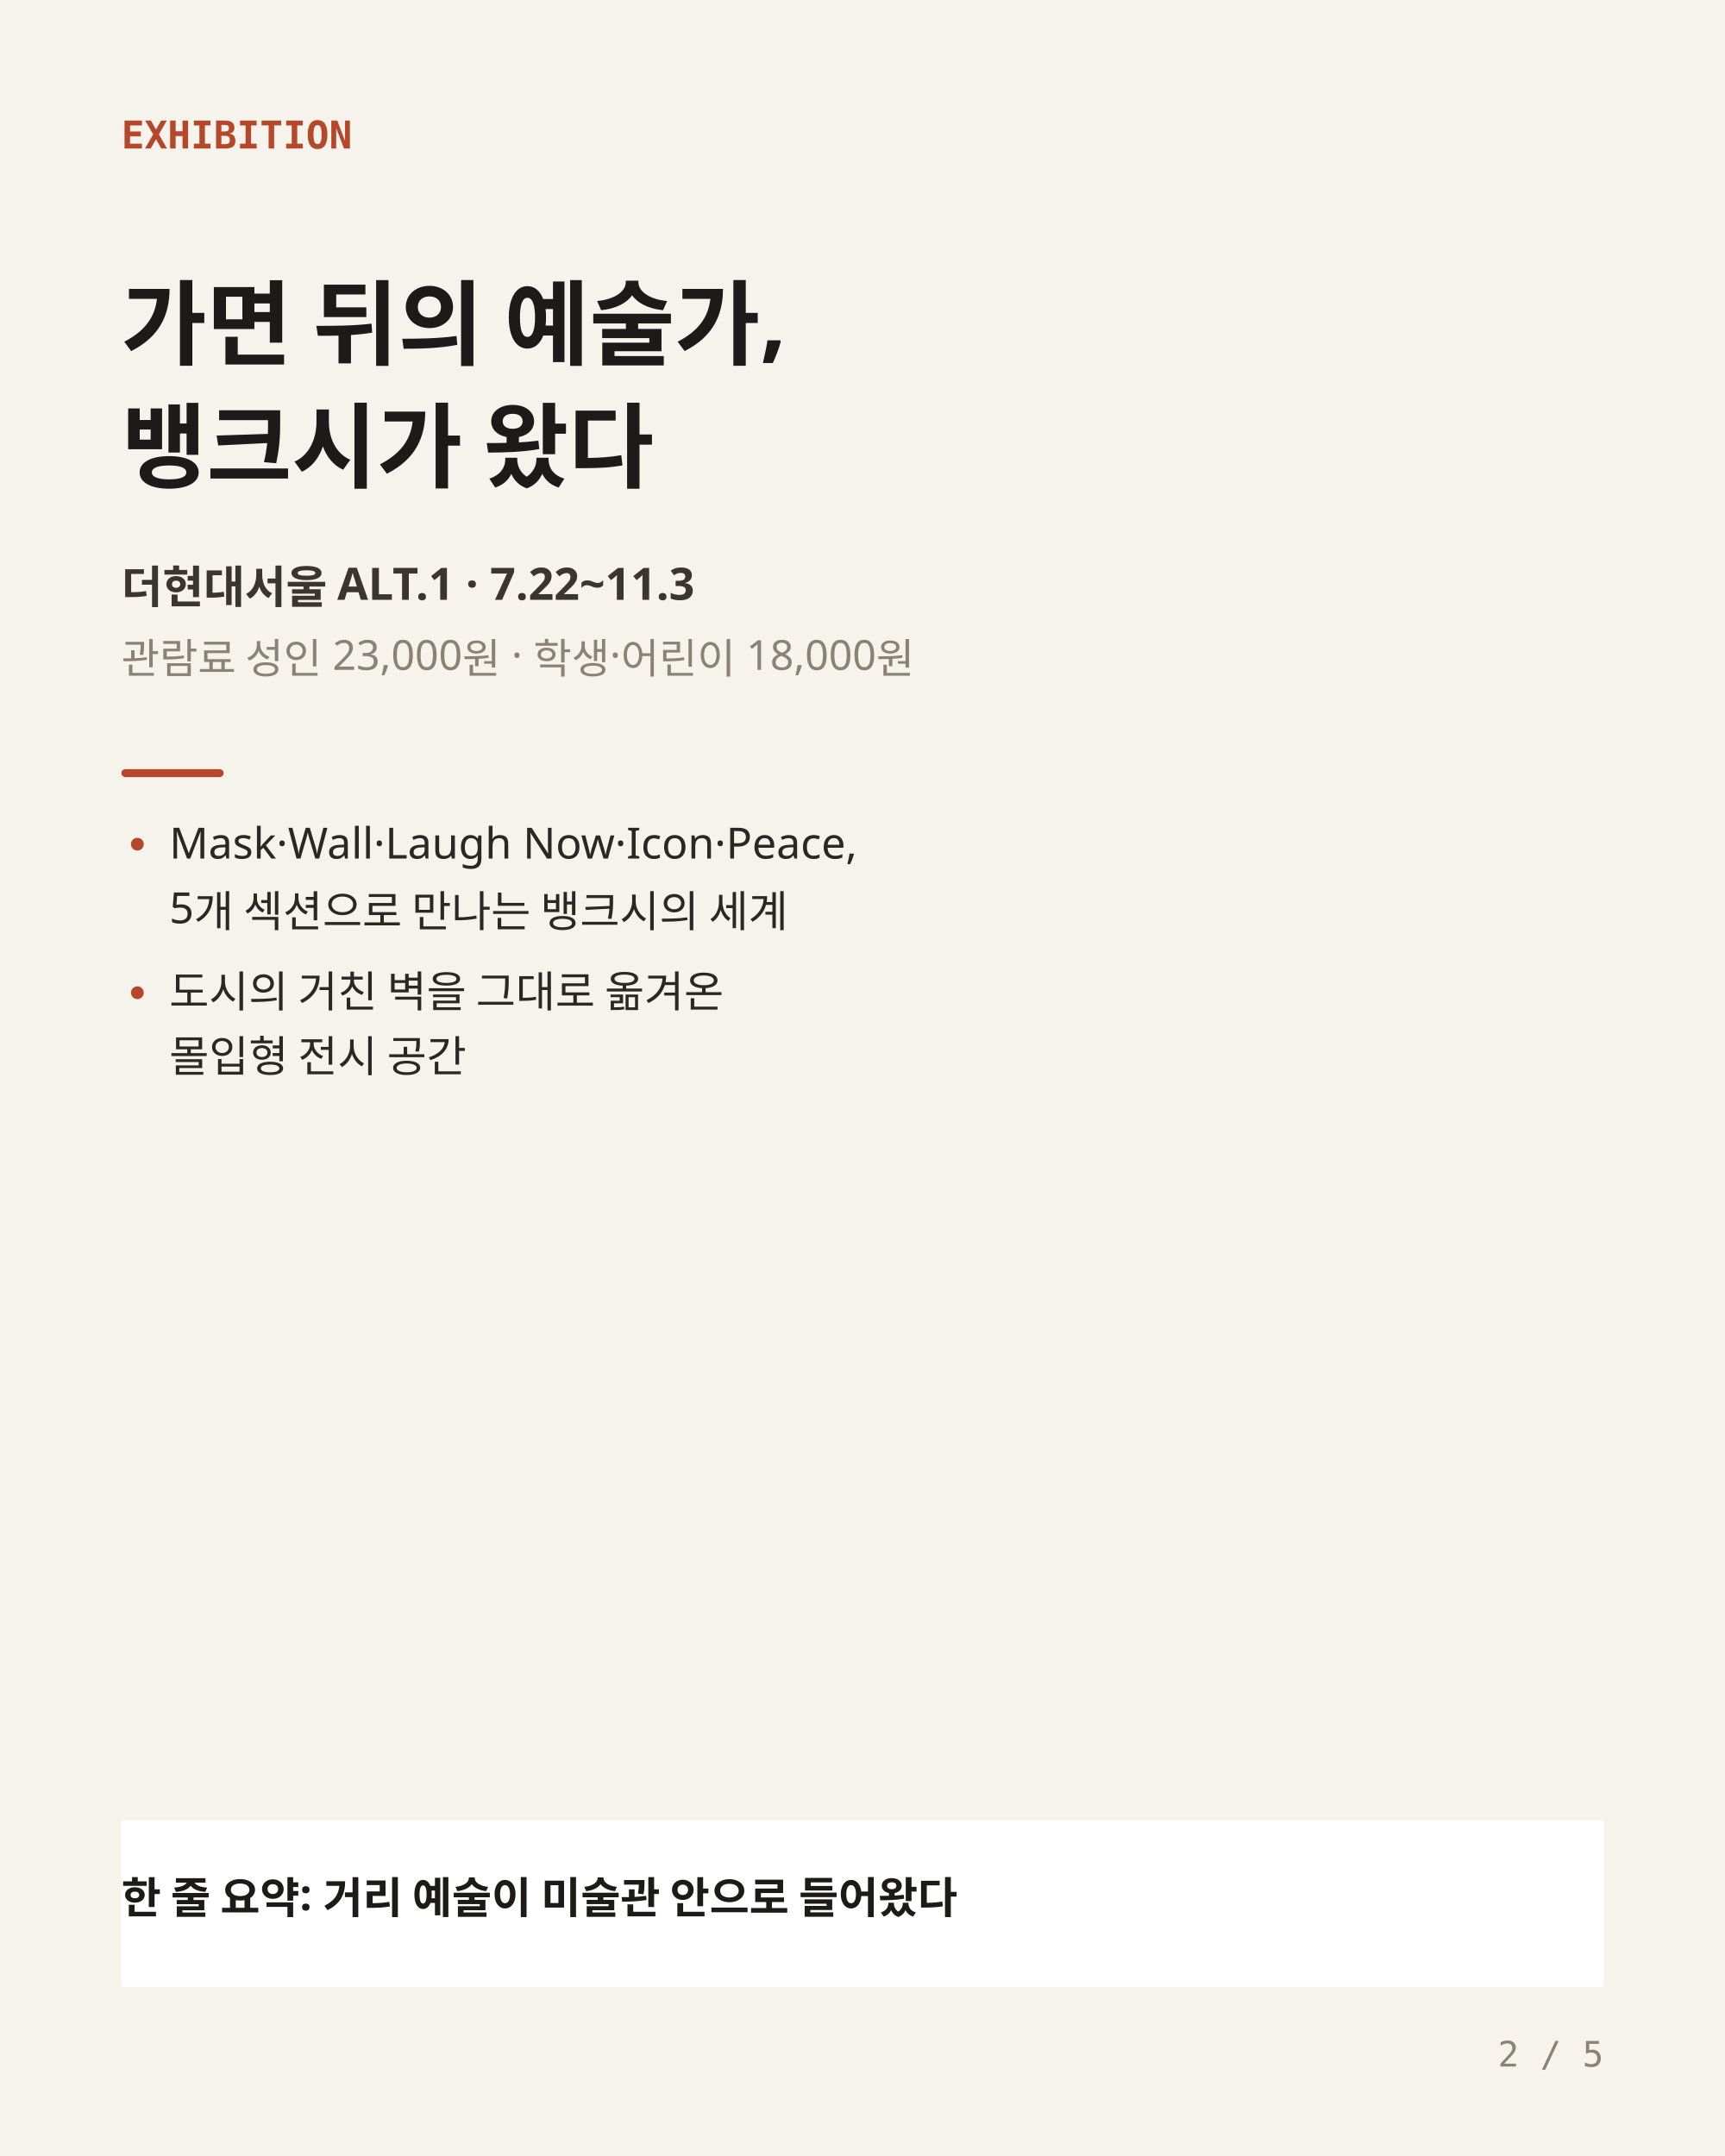
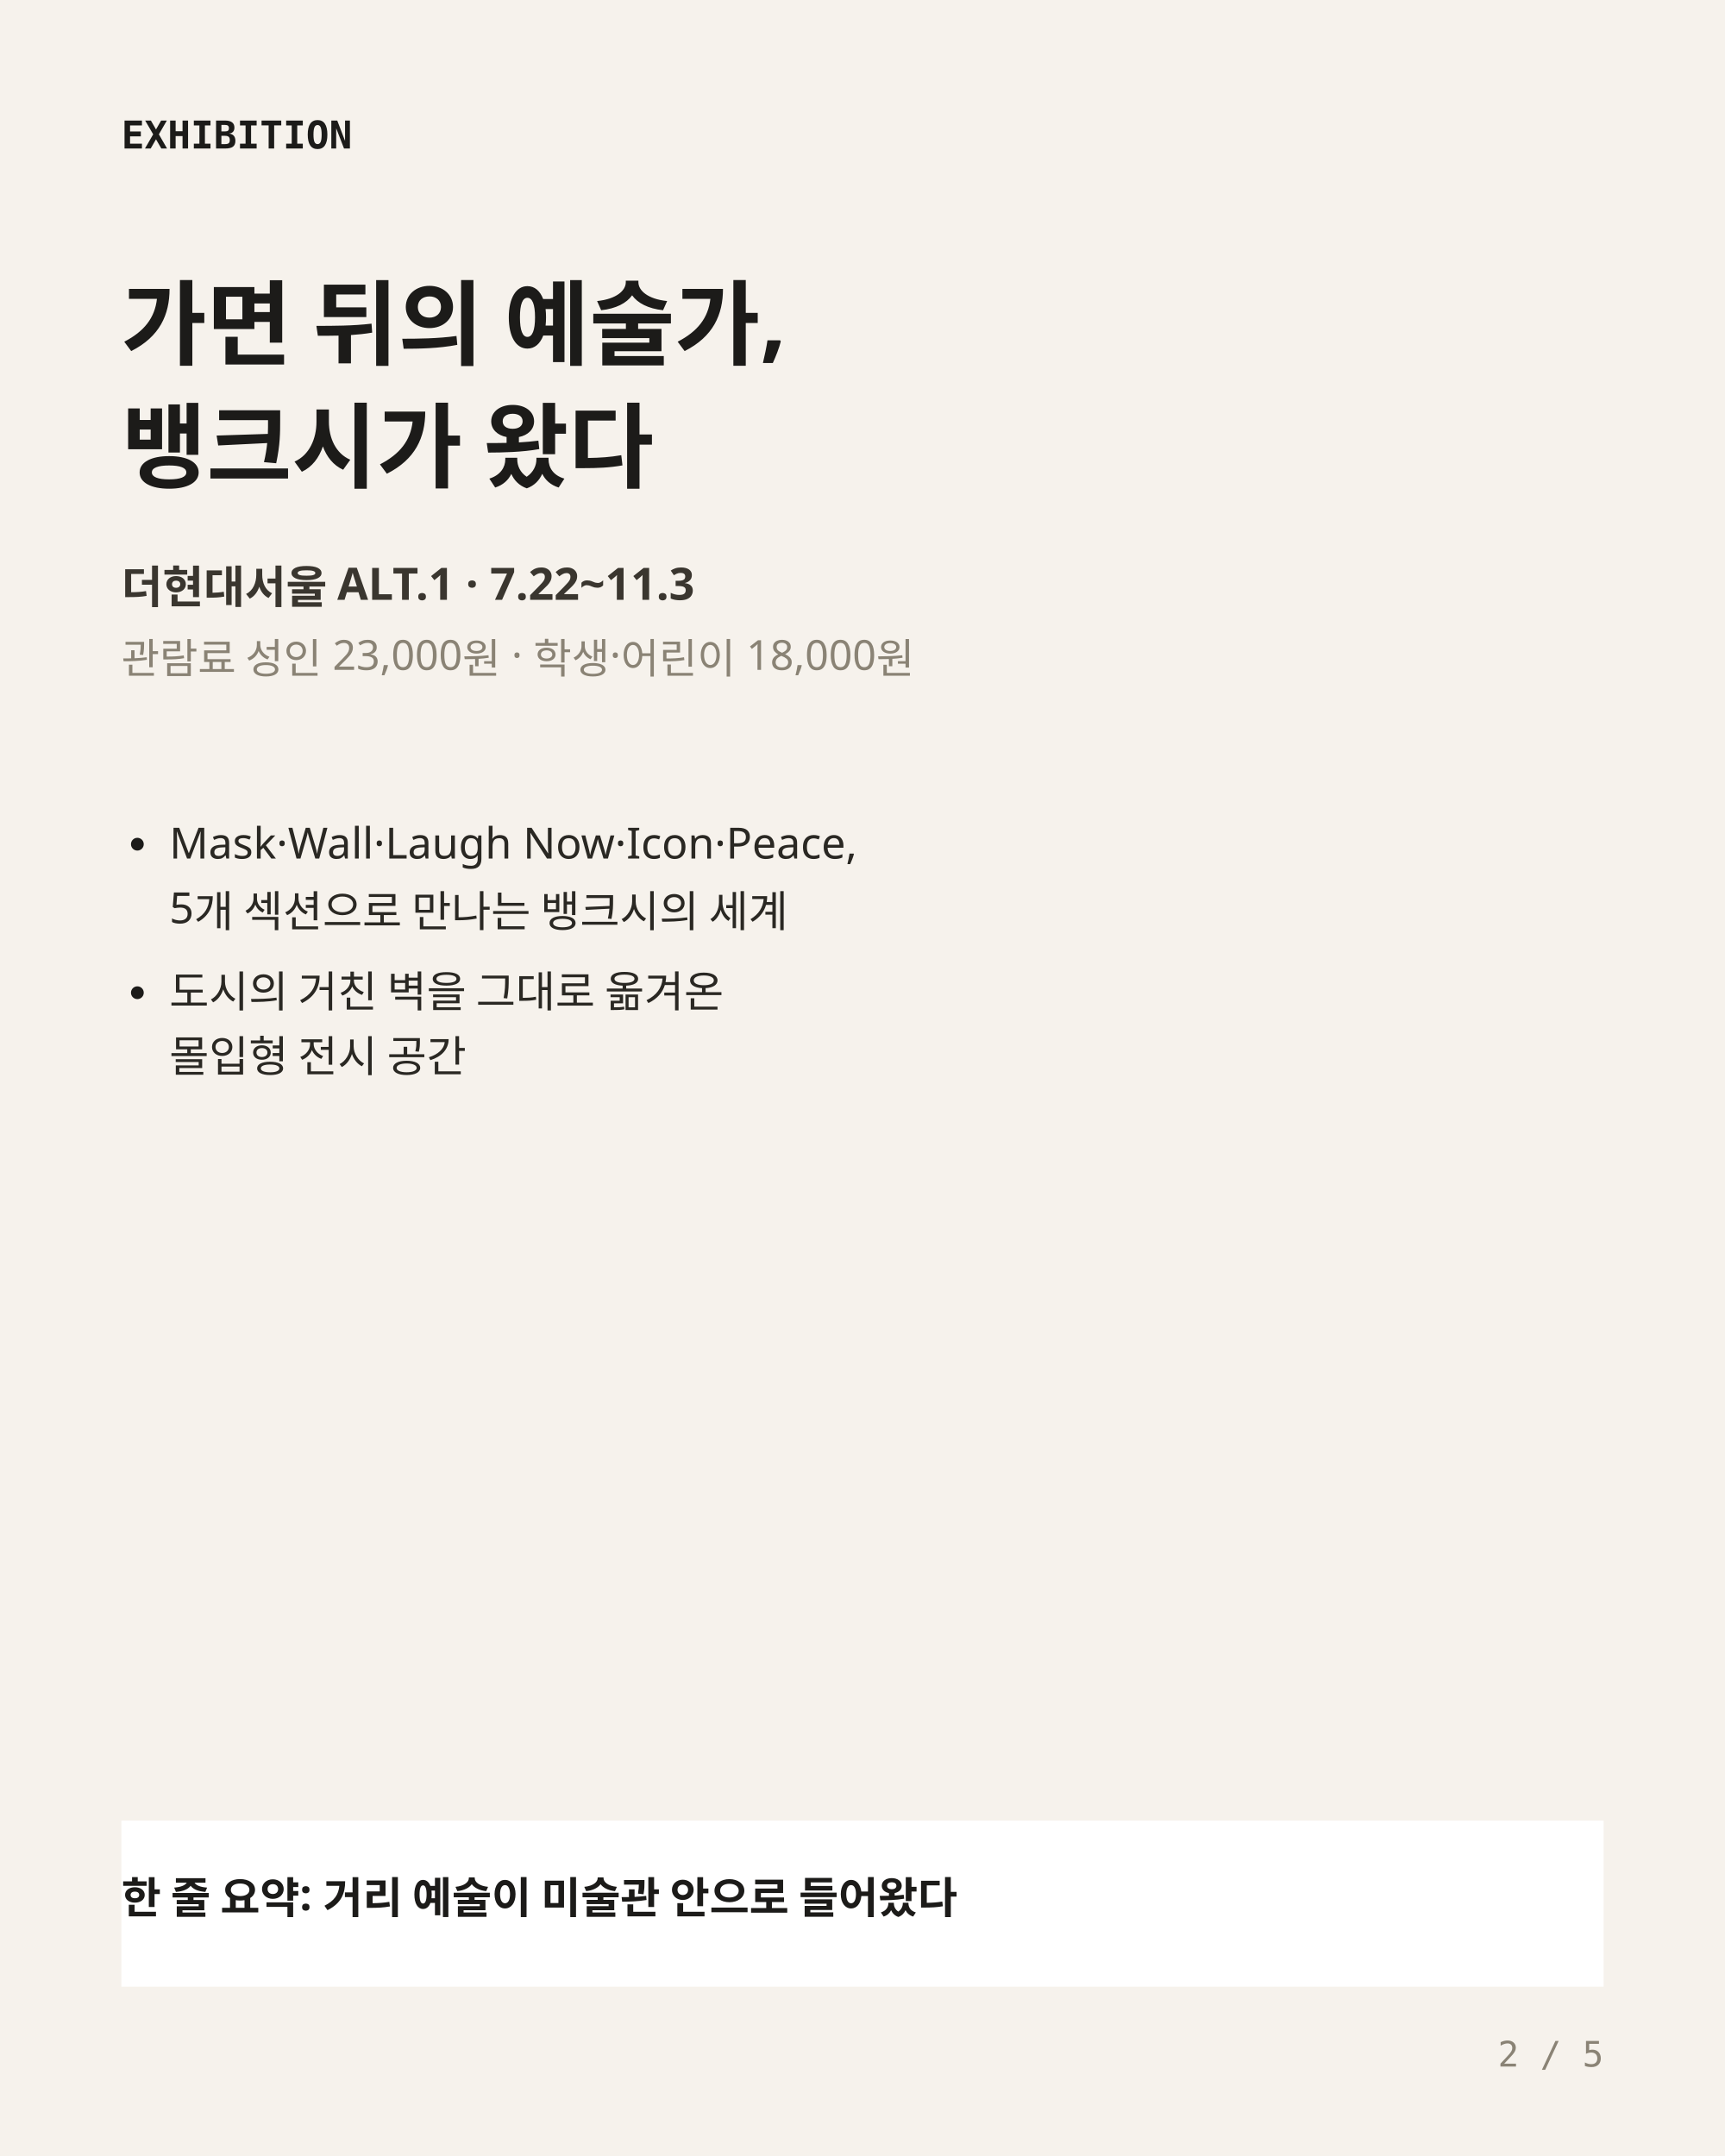
<svg xmlns="http://www.w3.org/2000/svg" width="1080" height="1350" viewBox="0 0 1080 1350">
  <rect width="1080" height="1350" fill="#F6F2EC" />
-   <text x="76" y="93.0" font-size="24" font-weight="700" font-family="'Plex Mono','SFMono-Regular',monospace" fill="#B5482A">EXHIBITION</text>
+   <text x="76" y="93.0" font-size="24" font-weight="700" font-family="'Plex Mono','SFMono-Regular',monospace" fill="#1C1B19">EXHIBITION</text>
  <text x="76" y="224.0" font-size="58" font-weight="800" font-family="'Pretendard','Apple SD Gothic Neo','Malgun Gothic',sans-serif" fill="#1C1B19">가면 뒤의 예술가,</text>
  <text x="76" y="300.8" font-size="58" font-weight="800" font-family="'Pretendard','Apple SD Gothic Neo','Malgun Gothic',sans-serif" fill="#1C1B19">뱅크시가 왔다</text>
  <text x="76" y="377.6" font-size="28" font-weight="600" font-family="'Pretendard','Apple SD Gothic Neo','Malgun Gothic',sans-serif" fill="#3A362F">더현대서울 ALT.1 · 7.22~11.3</text>
  <text x="76" y="421.6" font-size="26" font-weight="500" font-family="'Pretendard','Apple SD Gothic Neo','Malgun Gothic',sans-serif" fill="#8A8375">관람료 성인 23,000원 · 학생·어린이 18,000원</text>
-   <rect x="76" y="481.6" width="64" height="5" rx="2.5" fill="#B5482A" />
-   <circle cx="86" cy="528.6" r="4" fill="#B5482A" />
+   <circle cx="86" cy="528.6" r="4" fill="#1C1B19" />
  <text x="106" y="537.6" font-size="27" font-weight="400" font-family="'Pretendard','Apple SD Gothic Neo','Malgun Gothic',sans-serif" fill="#2A2823">Mask·Wall·Laugh Now·Icon·Peace,</text>
  <text x="106" y="578.1" font-size="27" font-weight="400" font-family="'Pretendard','Apple SD Gothic Neo','Malgun Gothic',sans-serif" fill="#2A2823">5개 섹션으로 만나는 뱅크시의 세계</text>
-   <circle cx="86" cy="621.6" r="4" fill="#B5482A" />
+   <circle cx="86" cy="621.6" r="4" fill="#1C1B19" />
  <text x="106" y="630.6" font-size="27" font-weight="400" font-family="'Pretendard','Apple SD Gothic Neo','Malgun Gothic',sans-serif" fill="#2A2823">도시의 거친 벽을 그대로 옮겨온</text>
  <text x="106" y="671.1" font-size="27" font-weight="400" font-family="'Pretendard','Apple SD Gothic Neo','Malgun Gothic',sans-serif" fill="#2A2823">몰입형 전시 공간</text>
  <rect x="76" y="1140" width="928" height="104" fill="#FFFFFF" />
  <text x="76" y="1198.0" font-size="27" font-weight="700" font-family="'Pretendard','Apple SD Gothic Neo','Malgun Gothic',sans-serif" fill="#1C1B19">한 줄 요약: 거리 예술이 미술관 안으로 들어왔다</text>
  <text text-anchor="end" x="1004" y="1294.0" font-size="22" font-weight="500" font-family="'Plex Mono','SFMono-Regular',monospace" fill="#8A8375">2 / 5</text>
</svg>
